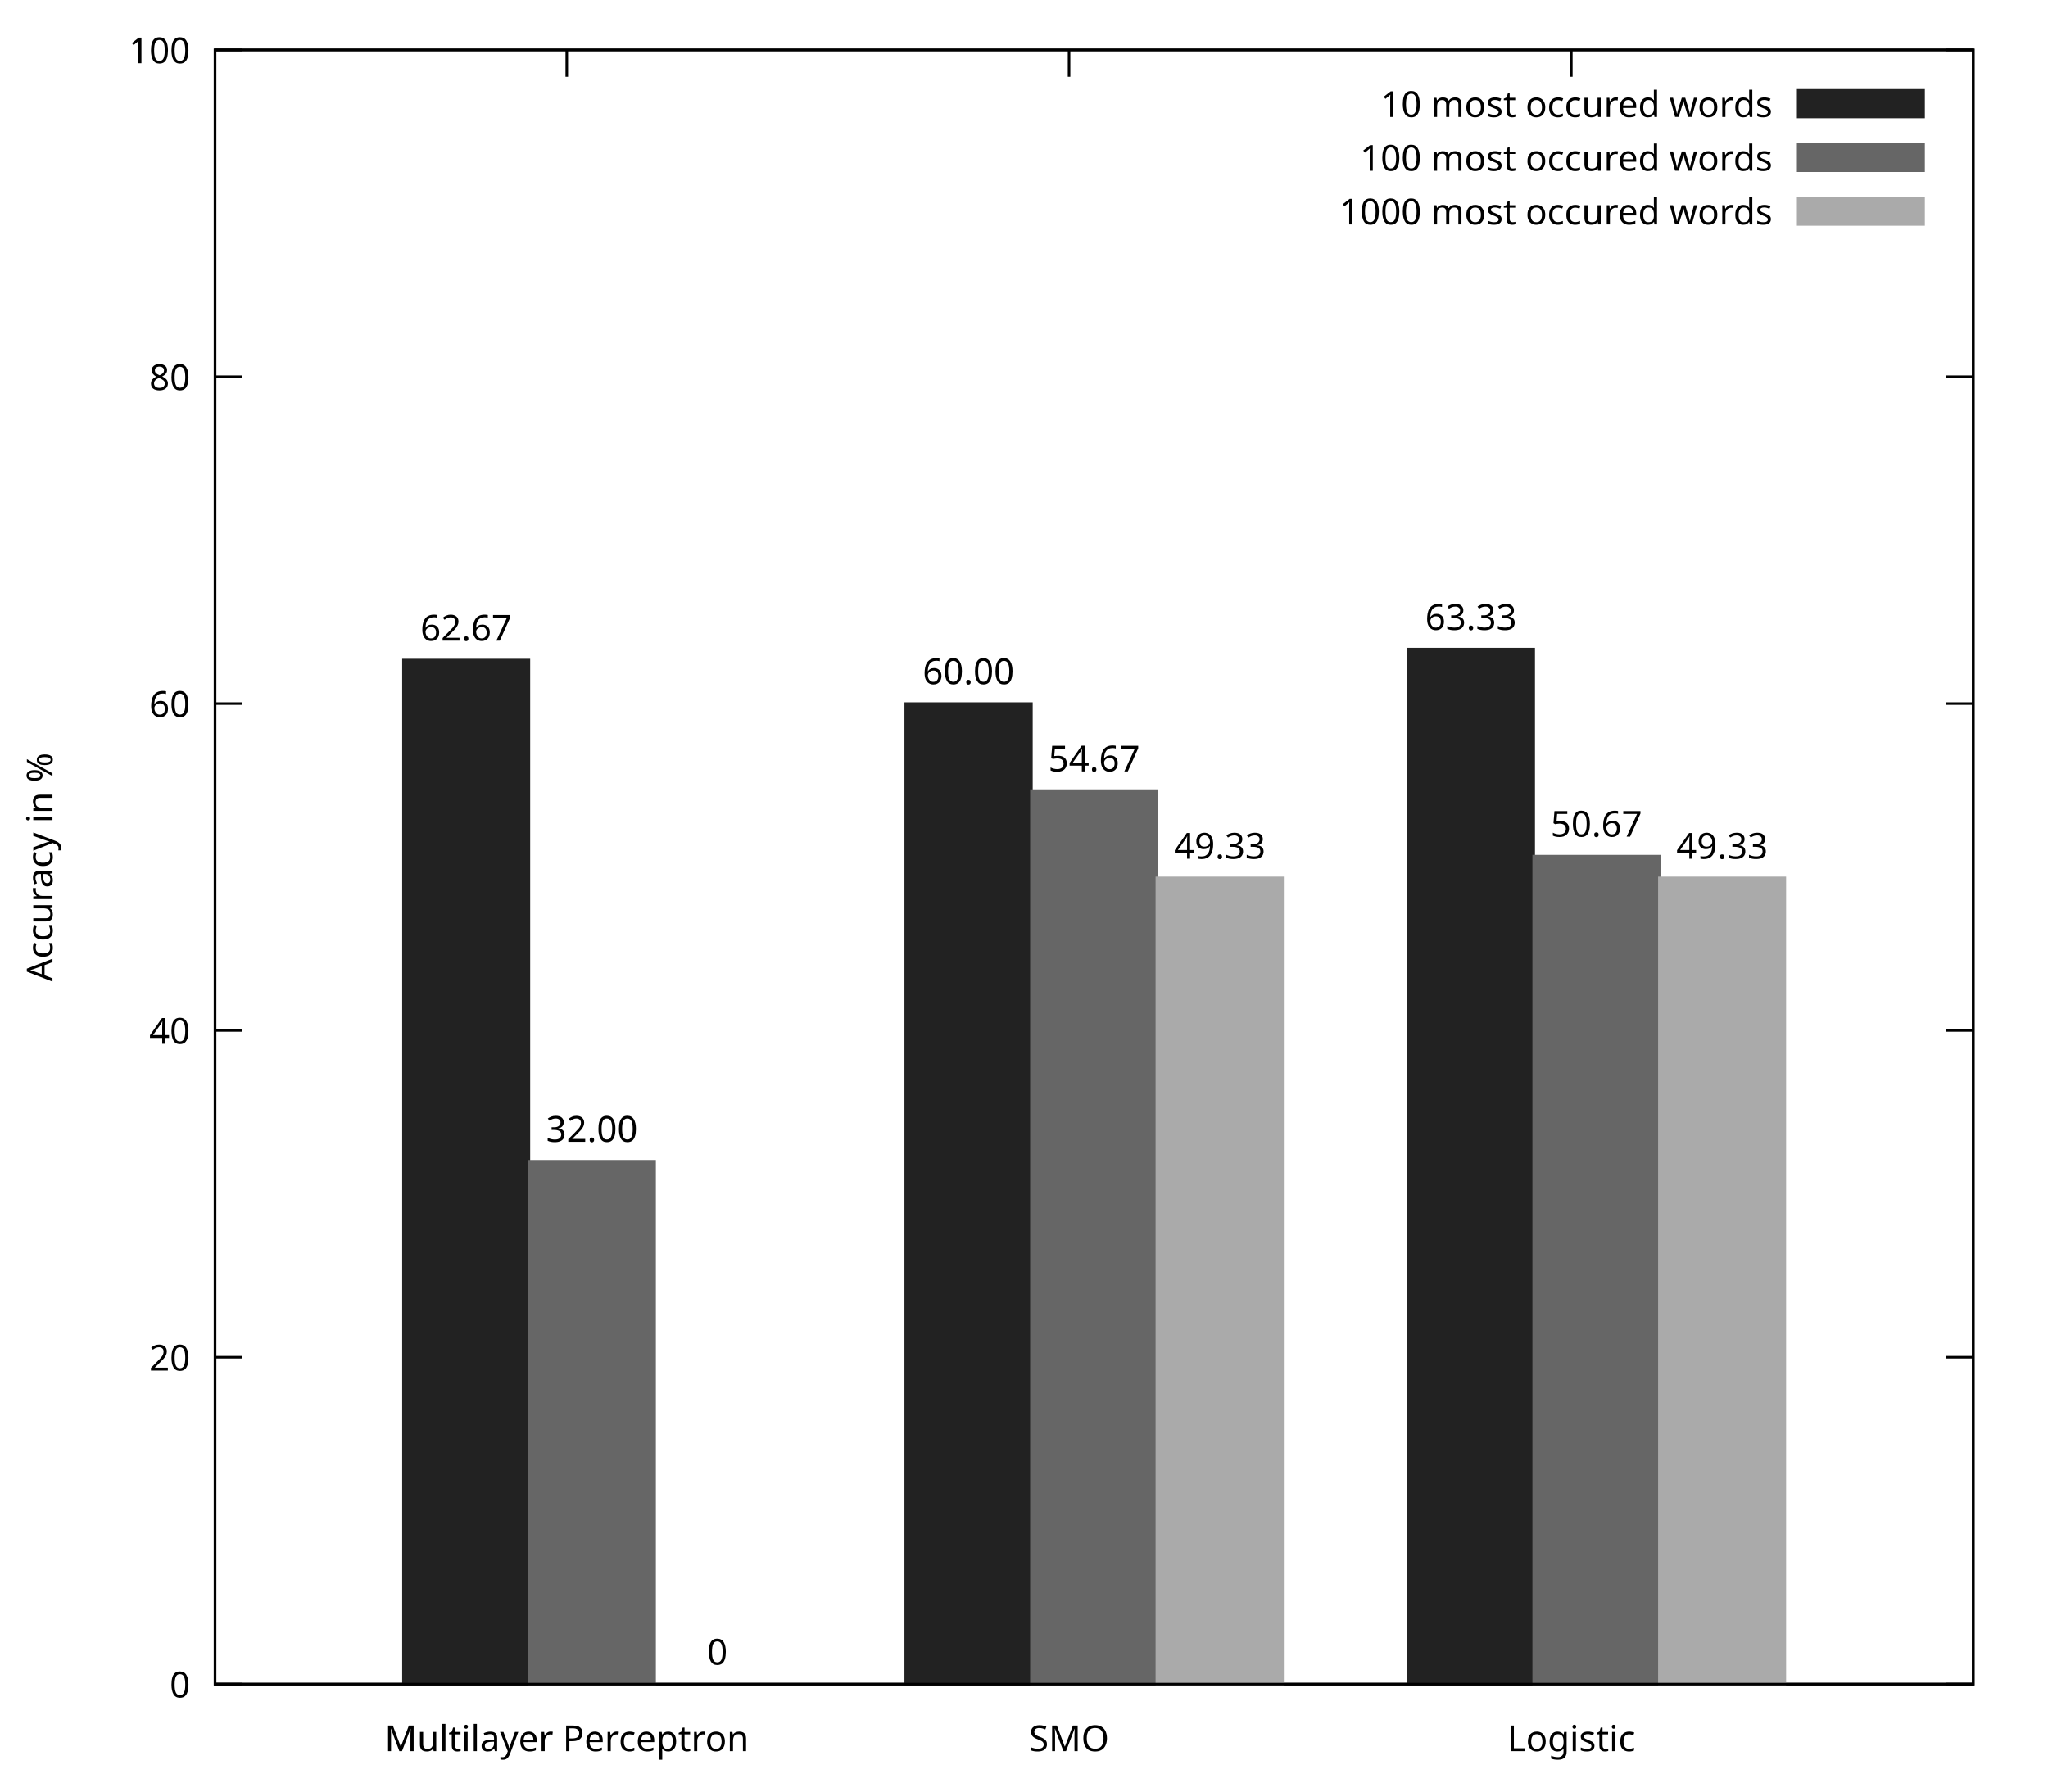
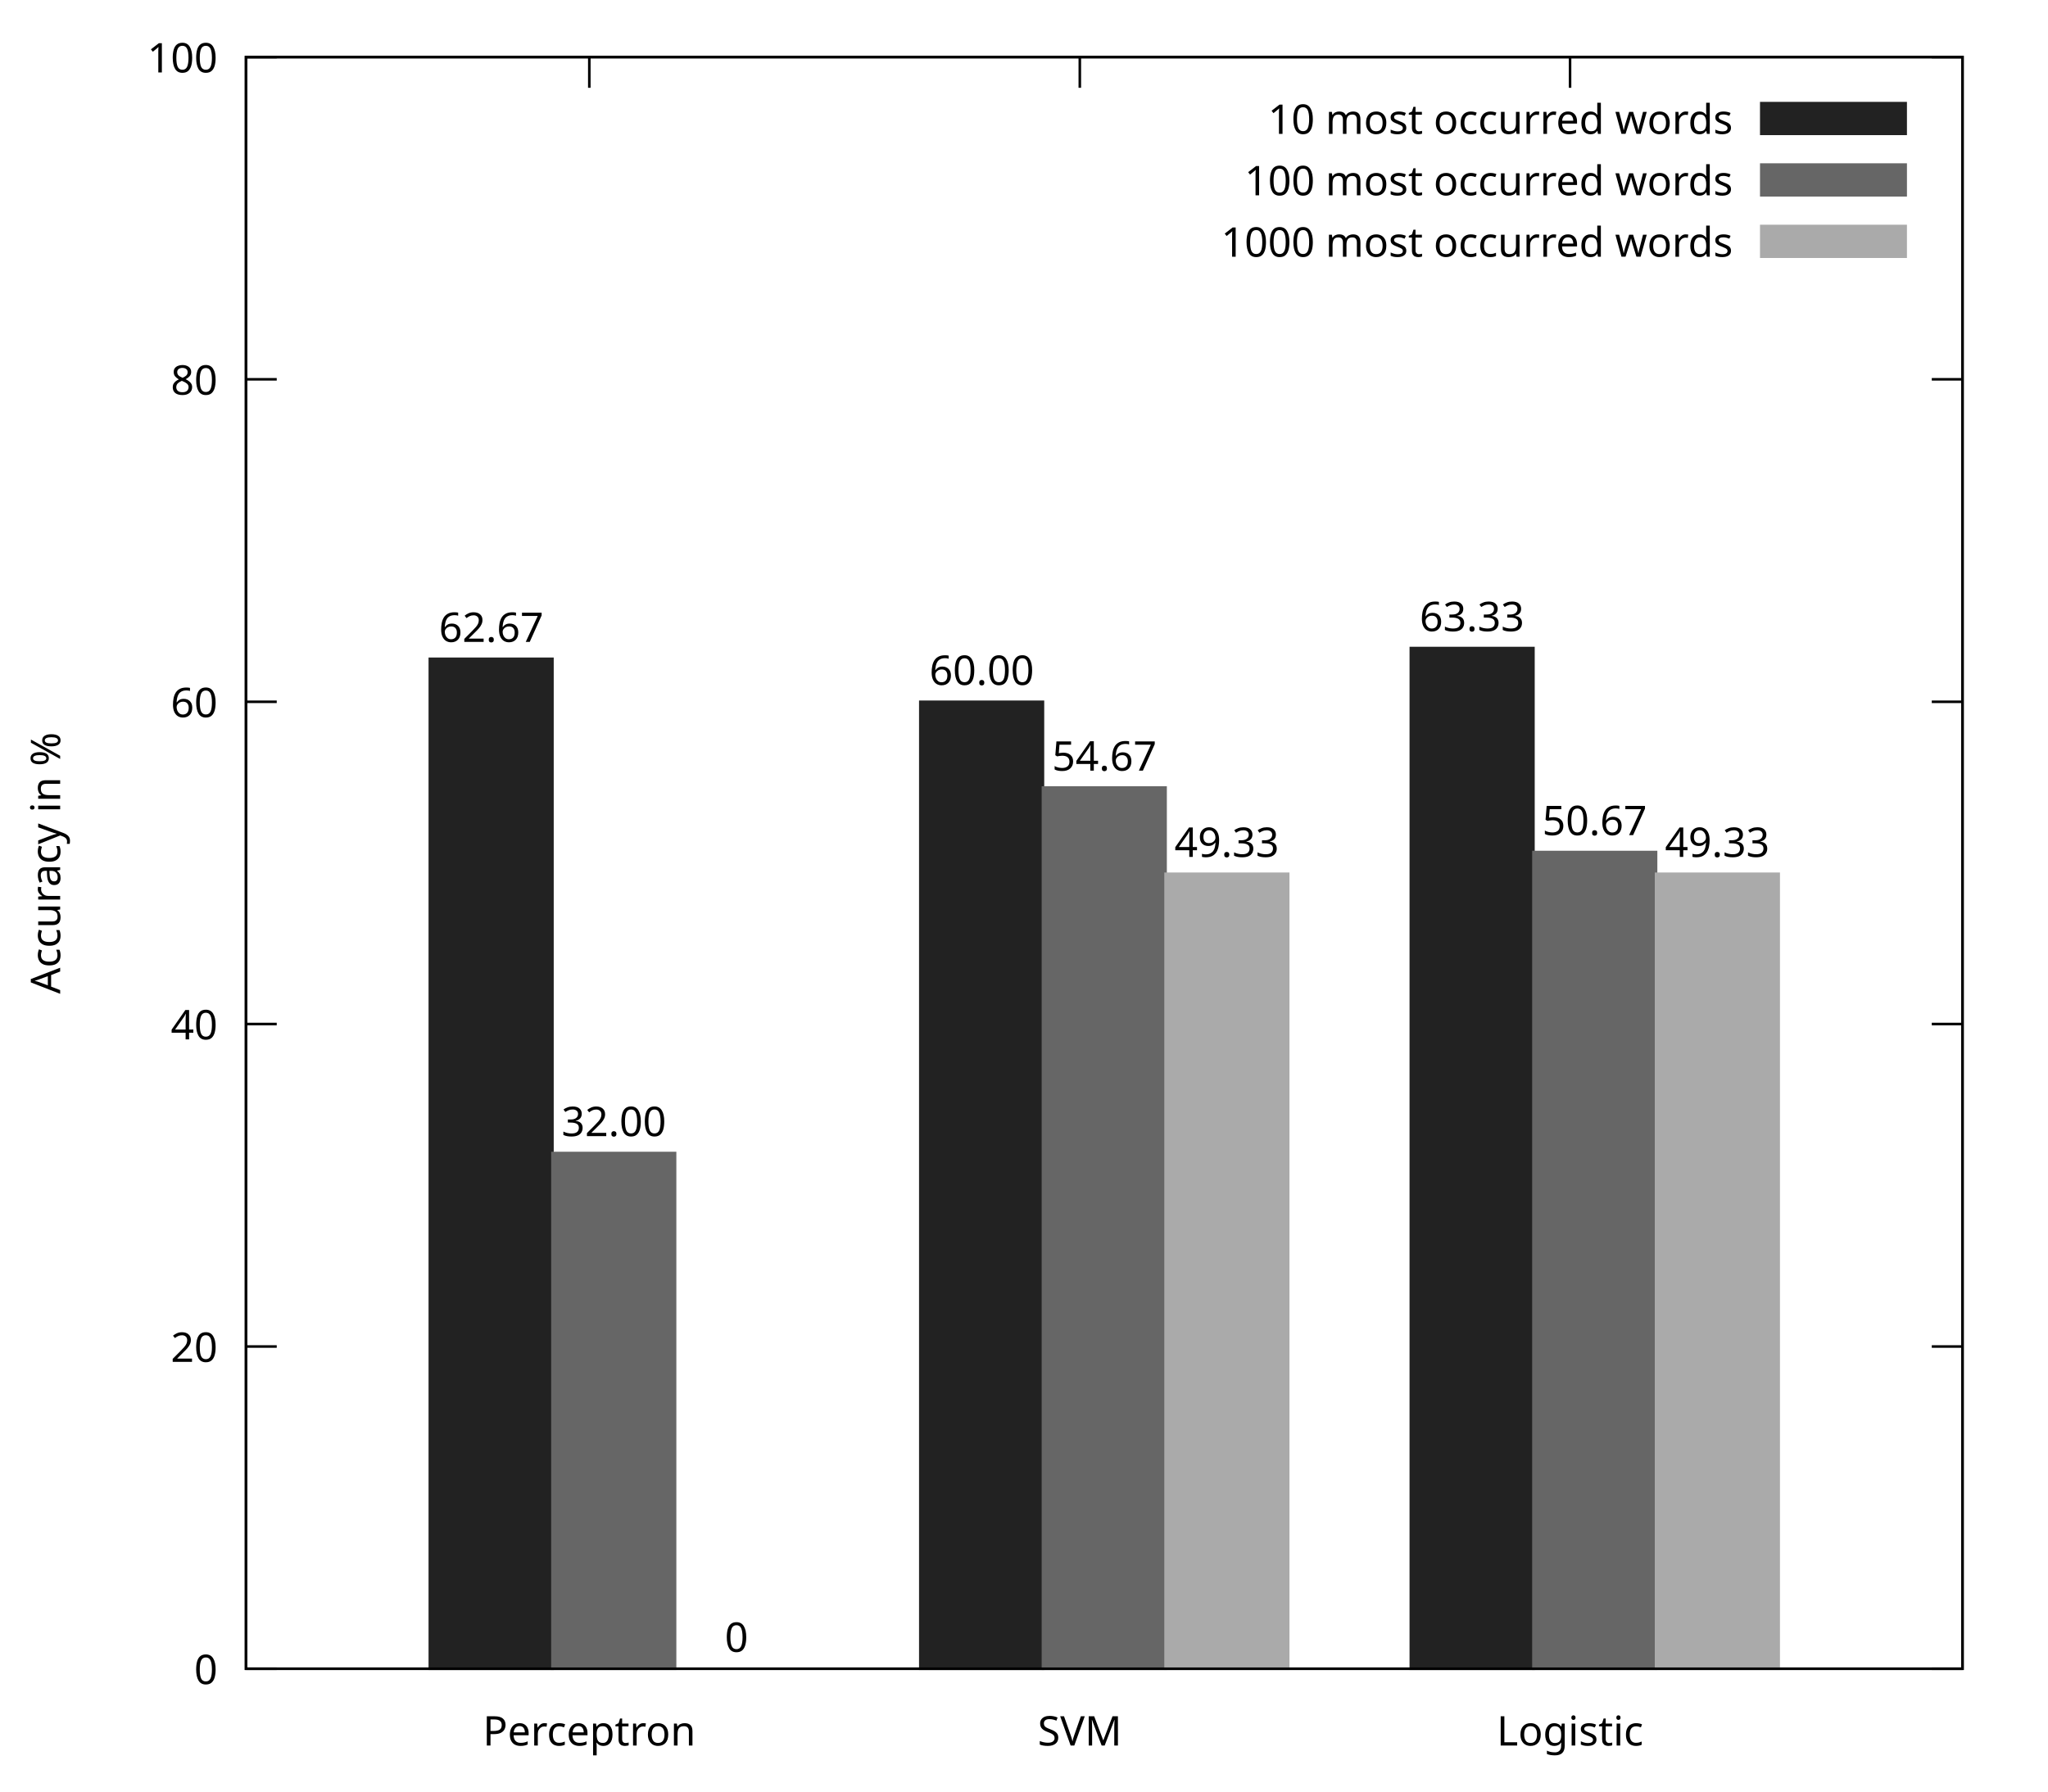
<svg xmlns="http://www.w3.org/2000/svg" xmlns:xlink="http://www.w3.org/1999/xlink" width="800" height="700" viewBox="0 0 800 700">
  <g id="gnuplot_canvas">
    <rect x="0" y="0" width="800" height="700" fill="none" />
    <defs>
      <circle id="gpDot" r="0.5" stroke-width="0.5" />
-       <path id="gpPt0" stroke-width="0.190" stroke="currentColor" d="M-1,0 h2 M0,-1 v2" />
-       <path id="gpPt1" stroke-width="0.190" stroke="currentColor" d="M-1,-1 L1,1 M1,-1 L-1,1" />
-       <path id="gpPt2" stroke-width="0.190" stroke="currentColor" d="M-1,0 L1,0 M0,-1 L0,1 M-1,-1 L1,1 M-1,1 L1,-1" />
-       <rect id="gpPt3" stroke-width="0.190" stroke="currentColor" x="-1" y="-1" width="2" height="2" />
-       <rect id="gpPt4" stroke-width="0.190" stroke="currentColor" fill="currentColor" x="-1" y="-1" width="2" height="2" />
-       <circle id="gpPt5" stroke-width="0.190" stroke="currentColor" cx="0" cy="0" r="1" />
+       <path id="gpPt0" stroke-width="0.167" stroke="currentColor" d="M-1,0 h2 M0,-1 v2" />
+       <path id="gpPt1" stroke-width="0.167" stroke="currentColor" d="M-1,-1 L1,1 M1,-1 L-1,1" />
+       <path id="gpPt2" stroke-width="0.167" stroke="currentColor" d="M-1,0 L1,0 M0,-1 L0,1 M-1,-1 L1,1 M-1,1 L1,-1" />
+       <rect id="gpPt3" stroke-width="0.167" stroke="currentColor" x="-1" y="-1" width="2" height="2" />
+       <rect id="gpPt4" stroke-width="0.167" stroke="currentColor" fill="currentColor" x="-1" y="-1" width="2" height="2" />
+       <circle id="gpPt5" stroke-width="0.167" stroke="currentColor" cx="0" cy="0" r="1" />
      <use xlink:href="#gpPt5" id="gpPt6" fill="currentColor" stroke="none" />
-       <path id="gpPt7" stroke-width="0.190" stroke="currentColor" d="M0,-1.33 L-1.33,0.67 L1.33,0.67 z" />
+       <path id="gpPt7" stroke-width="0.167" stroke="currentColor" d="M0,-1.33 L-1.33,0.67 L1.33,0.67 z" />
      <use xlink:href="#gpPt7" id="gpPt8" fill="currentColor" stroke="none" />
      <use xlink:href="#gpPt7" id="gpPt9" stroke="currentColor" transform="rotate(180)" />
      <use xlink:href="#gpPt9" id="gpPt10" fill="currentColor" stroke="none" />
      <use xlink:href="#gpPt3" id="gpPt11" stroke="currentColor" transform="rotate(45)" />
      <use xlink:href="#gpPt11" id="gpPt12" fill="currentColor" stroke="none" />
-       <path id="gpPt13" stroke-width="0.190" stroke="currentColor" d="M0,1.330 L1.265,0.411 L0.782,-1.067 L-0.782,-1.076 L-1.265,0.411 z" />
+       <path id="gpPt13" stroke-width="0.167" stroke="currentColor" d="M0,1.330 L1.265,0.411 L0.782,-1.067 L-0.782,-1.076 L-1.265,0.411 z" />
      <use xlink:href="#gpPt13" id="gpPt14" fill="currentColor" stroke="none" />
      <filter id="textbox" filterUnits="objectBoundingBox" x="0" y="0" height="1" width="1">
        <feFlood flood-color="white" flood-opacity="1" result="bgnd" />
        <feComposite in="SourceGraphic" in2="bgnd" operator="atop" />
      </filter>
      <filter id="greybox" filterUnits="objectBoundingBox" x="0" y="0" height="1" width="1">
        <feFlood flood-color="lightgrey" flood-opacity="1" result="grey" />
        <feComposite in="SourceGraphic" in2="grey" operator="atop" />
      </filter>
    </defs>
    <g fill="none" color="white" stroke="currentColor" stroke-width="1.00" stroke-linecap="butt" stroke-linejoin="miter">
</g>
    <g fill="none" color="black" stroke="currentColor" stroke-width="1.00" stroke-linecap="butt" stroke-linejoin="miter">
-       <path stroke="black" d="M84.0,658.0 L94.5,658.0 M770.8,658.0 L760.3,658.0  " />
-       <g transform="translate(74.3,663.2)" stroke="none" fill="black" font-family="Verdana" font-size="14.00" text-anchor="end">
+       <path stroke="black" d="M96.1,652.0 L108.1,652.0 M766.6,652.0 L754.6,652.0  " />
+       <g transform="translate(85.0,658.0)" stroke="none" fill="black" font-family="Verdana" font-size="16.00" text-anchor="end">
        <text>
          <tspan font-family="Verdana"> 0</tspan>
        </text>
      </g>
    </g>
    <g fill="none" color="black" stroke="currentColor" stroke-width="1.00" stroke-linecap="butt" stroke-linejoin="miter">
-       <path stroke="black" d="M84.0,530.3 L94.5,530.3 M770.8,530.3 L760.3,530.3  " />
-       <g transform="translate(74.3,535.5)" stroke="none" fill="black" font-family="Verdana" font-size="14.00" text-anchor="end">
+       <path stroke="black" d="M96.1,526.1 L108.1,526.1 M766.6,526.1 L754.6,526.1  " />
+       <g transform="translate(85.0,532.1)" stroke="none" fill="black" font-family="Verdana" font-size="16.00" text-anchor="end">
        <text>
          <tspan font-family="Verdana"> 20</tspan>
        </text>
      </g>
    </g>
    <g fill="none" color="black" stroke="currentColor" stroke-width="1.00" stroke-linecap="butt" stroke-linejoin="miter">
-       <path stroke="black" d="M84.0,402.6 L94.5,402.6 M770.8,402.6 L760.3,402.6  " />
-       <g transform="translate(74.3,407.8)" stroke="none" fill="black" font-family="Verdana" font-size="14.00" text-anchor="end">
+       <path stroke="black" d="M96.1,400.1 L108.1,400.1 M766.6,400.1 L754.6,400.1  " />
+       <g transform="translate(85.0,406.1)" stroke="none" fill="black" font-family="Verdana" font-size="16.00" text-anchor="end">
        <text>
          <tspan font-family="Verdana"> 40</tspan>
        </text>
      </g>
    </g>
    <g fill="none" color="black" stroke="currentColor" stroke-width="1.00" stroke-linecap="butt" stroke-linejoin="miter">
-       <path stroke="black" d="M84.0,274.9 L94.5,274.9 M770.8,274.9 L760.3,274.9  " />
-       <g transform="translate(74.3,280.1)" stroke="none" fill="black" font-family="Verdana" font-size="14.00" text-anchor="end">
+       <path stroke="black" d="M96.1,274.2 L108.1,274.2 M766.6,274.2 L754.6,274.2  " />
+       <g transform="translate(85.0,280.2)" stroke="none" fill="black" font-family="Verdana" font-size="16.00" text-anchor="end">
        <text>
          <tspan font-family="Verdana"> 60</tspan>
        </text>
      </g>
    </g>
    <g fill="none" color="black" stroke="currentColor" stroke-width="1.00" stroke-linecap="butt" stroke-linejoin="miter">
-       <path stroke="black" d="M84.0,147.2 L94.5,147.2 M770.8,147.2 L760.3,147.2  " />
-       <g transform="translate(74.3,152.4)" stroke="none" fill="black" font-family="Verdana" font-size="14.00" text-anchor="end">
+       <path stroke="black" d="M96.1,148.2 L108.1,148.2 M766.6,148.2 L754.6,148.2  " />
+       <g transform="translate(85.0,154.2)" stroke="none" fill="black" font-family="Verdana" font-size="16.00" text-anchor="end">
        <text>
          <tspan font-family="Verdana"> 80</tspan>
        </text>
      </g>
    </g>
    <g fill="none" color="black" stroke="currentColor" stroke-width="1.00" stroke-linecap="butt" stroke-linejoin="miter">
-       <path stroke="black" d="M84.0,19.5 L94.5,19.5 M770.8,19.5 L760.3,19.5  " />
-       <g transform="translate(74.3,24.7)" stroke="none" fill="black" font-family="Verdana" font-size="14.00" text-anchor="end">
+       <path stroke="black" d="M96.1,22.3 L108.1,22.3 M766.6,22.3 L754.6,22.3  " />
+       <g transform="translate(85.0,28.3)" stroke="none" fill="black" font-family="Verdana" font-size="16.00" text-anchor="end">
        <text>
          <tspan font-family="Verdana"> 100</tspan>
        </text>
      </g>
    </g>
    <g fill="none" color="black" stroke="currentColor" stroke-width="1.00" stroke-linecap="butt" stroke-linejoin="miter">
-       <path stroke="black" d="M221.4,658.0 L221.4,647.5 M221.4,19.5 L221.4,30.0  " />
-       <g transform="translate(221.4,684.2)" stroke="none" fill="black" font-family="Verdana" font-size="14.00" text-anchor="middle">
-         <text>
-           <tspan font-family="Verdana">Multilayer Perceptron</tspan>
-         </text>
-       </g>
-     </g>
-     <g fill="none" color="black" stroke="currentColor" stroke-width="1.00" stroke-linecap="butt" stroke-linejoin="miter">
-       <path stroke="black" d="M417.6,658.0 L417.6,647.5 M417.6,19.5 L417.6,30.0  " />
-       <g transform="translate(417.6,684.2)" stroke="none" fill="black" font-family="Verdana" font-size="14.00" text-anchor="middle">
-         <text>
-           <tspan font-family="Verdana">SMO</tspan>
-         </text>
-       </g>
-     </g>
-     <g fill="none" color="black" stroke="currentColor" stroke-width="1.00" stroke-linecap="butt" stroke-linejoin="miter">
-       <path stroke="black" d="M613.8,658.0 L613.8,647.5 M613.8,19.5 L613.8,30.0  " />
-       <g transform="translate(613.8,684.2)" stroke="none" fill="black" font-family="Verdana" font-size="14.00" text-anchor="middle">
+       <path stroke="black" d="M230.2,652.0 L230.2,640.0 M230.2,22.3 L230.2,34.3  " />
+       <g transform="translate(230.2,682.0)" stroke="none" fill="black" font-family="Verdana" font-size="16.00" text-anchor="middle">
+         <text>
+           <tspan font-family="Verdana">Perceptron</tspan>
+         </text>
+       </g>
+     </g>
+     <g fill="none" color="black" stroke="currentColor" stroke-width="1.00" stroke-linecap="butt" stroke-linejoin="miter">
+       <path stroke="black" d="M421.8,652.0 L421.8,640.0 M421.8,22.3 L421.8,34.3  " />
+       <g transform="translate(421.8,682.0)" stroke="none" fill="black" font-family="Verdana" font-size="16.00" text-anchor="middle">
+         <text>
+           <tspan font-family="Verdana">SVM</tspan>
+         </text>
+       </g>
+     </g>
+     <g fill="none" color="black" stroke="currentColor" stroke-width="1.00" stroke-linecap="butt" stroke-linejoin="miter">
+       <path stroke="black" d="M613.3,652.0 L613.3,640.0 M613.3,22.3 L613.3,34.3  " />
+       <g transform="translate(613.3,682.0)" stroke="none" fill="black" font-family="Verdana" font-size="16.00" text-anchor="middle">
        <text>
          <tspan font-family="Verdana">Logistic</tspan>
        </text>
      </g>
    </g>
    <g fill="none" color="black" stroke="currentColor" stroke-width="1.00" stroke-linecap="butt" stroke-linejoin="miter">
</g>
    <g fill="none" color="black" stroke="currentColor" stroke-width="1.00" stroke-linecap="butt" stroke-linejoin="miter">
-       <path stroke="black" d="M84.0,19.5 L84.0,658.0 L770.8,658.0 L770.8,19.5 L84.0,19.5 Z  " />
-     </g>
-     <g fill="none" color="black" stroke="currentColor" stroke-width="1.00" stroke-linecap="butt" stroke-linejoin="miter">
-       <g transform="translate(20.5,338.8) rotate(270)" stroke="none" fill="black" font-family="Verdana" font-size="14.00" text-anchor="middle">
+       <path stroke="black" d="M96.1,22.3 L96.1,652.0 L766.6,652.0 L766.6,22.3 L96.1,22.3 Z  " />
+     </g>
+     <g fill="none" color="black" stroke="currentColor" stroke-width="1.00" stroke-linecap="butt" stroke-linejoin="miter">
+       <g transform="translate(23.5,337.2) rotate(270)" stroke="none" fill="black" font-family="Verdana" font-size="16.00" text-anchor="middle">
        <text>
          <tspan font-family="Verdana">Accuracy in %</tspan>
        </text>
      </g>
    </g>
    <g fill="none" color="black" stroke="currentColor" stroke-width="1.00" stroke-linecap="butt" stroke-linejoin="miter">
</g>
    <g id="gnuplot_plot_1">
      <g fill="none" color="black" stroke="currentColor" stroke-width="1.00" stroke-linecap="butt" stroke-linejoin="miter">
-         <g transform="translate(692.4,45.7)" stroke="none" fill="black" font-family="Verdana" font-size="14.00" text-anchor="end">
-           <text>
-             <tspan font-family="Verdana">10 most occured words</tspan>
-           </text>
-         </g>
-       </g>
-       <g fill="none" color="black" stroke="currentColor" stroke-width="1.00" stroke-linecap="butt" stroke-linejoin="miter">
-         <g stroke="none" shape-rendering="crispEdges">
-           <polygon fill="rgb( 34,  34,  34)" points="702.1,45.7 751.4,45.7 751.4,35.2 702.1,35.2 " />
-         </g>
-         <path stroke="rgb( 34,  34,  34)" d="M702.1,45.7 L751.4,45.7 L751.4,35.3 L702.1,35.3 L702.1,45.7 Z  " />
-       </g>
-       <g fill="none" color="black" stroke="currentColor" stroke-width="1.00" stroke-linecap="butt" stroke-linejoin="miter">
-         <g stroke="none" shape-rendering="crispEdges">
-           <polygon fill="rgb( 34,  34,  34)" points="157.6,658.0 206.7,658.0 206.7,257.8 157.6,257.8 " />
-         </g>
-         <path stroke="rgb( 34,  34,  34)" d="M157.6,658.0 L157.6,257.9 L206.6,257.9 L206.6,658.0 L157.6,658.0 Z  " />
-         <g stroke="none" shape-rendering="crispEdges">
-           <polygon fill="rgb( 34,  34,  34)" points="353.8,658.0 403.0,658.0 403.0,274.8 353.8,274.8 " />
-         </g>
-         <path stroke="rgb( 34,  34,  34)" d="M353.8,658.0 L353.8,274.9 L402.9,274.9 L402.9,658.0 L353.8,658.0 Z  " />
-         <g stroke="none" shape-rendering="crispEdges">
-           <polygon fill="rgb( 34,  34,  34)" points="550.0,658.0 599.2,658.0 599.2,253.5 550.0,253.5 " />
-         </g>
-         <path stroke="rgb( 34,  34,  34)" d="M550.0,658.0 L550.0,253.6 L599.1,253.6 L599.1,658.0 L550.0,658.0 Z  " />
+         <g transform="translate(676.9,52.3)" stroke="none" fill="black" font-family="Verdana" font-size="16.00" text-anchor="end">
+           <text>
+             <tspan font-family="Verdana">10 most occurred words</tspan>
+           </text>
+         </g>
+       </g>
+       <g fill="none" color="black" stroke="currentColor" stroke-width="1.00" stroke-linecap="butt" stroke-linejoin="miter">
+         <g stroke="none" shape-rendering="crispEdges">
+           <polygon fill="rgb( 34,  34,  34)" points="688.0,52.3 744.4,52.3 744.4,40.3 688.0,40.3 " />
+         </g>
+         <path stroke="rgb( 34,  34,  34)" d="M688.0,52.3 L744.4,52.3 L744.4,40.3 L688.0,40.3 L688.0,52.3 Z  " />
+       </g>
+       <g fill="none" color="black" stroke="currentColor" stroke-width="1.00" stroke-linecap="butt" stroke-linejoin="miter">
+         <g stroke="none" shape-rendering="crispEdges">
+           <polygon fill="rgb( 34,  34,  34)" points="167.9,652.0 215.9,652.0 215.9,257.3 167.9,257.3 " />
+         </g>
+         <path stroke="rgb( 34,  34,  34)" d="M167.9,652.0 L167.9,257.4 L215.8,257.4 L215.8,652.0 L167.9,652.0 Z  " />
+         <g stroke="none" shape-rendering="crispEdges">
+           <polygon fill="rgb( 34,  34,  34)" points="359.5,652.0 407.5,652.0 407.5,274.1 359.5,274.1 " />
+         </g>
+         <path stroke="rgb( 34,  34,  34)" d="M359.5,652.0 L359.5,274.2 L407.4,274.2 L407.4,652.0 L359.5,652.0 Z  " />
+         <g stroke="none" shape-rendering="crispEdges">
+           <polygon fill="rgb( 34,  34,  34)" points="551.1,652.0 599.1,652.0 599.1,253.1 551.1,253.1 " />
+         </g>
+         <path stroke="rgb( 34,  34,  34)" d="M551.1,652.0 L551.1,253.2 L599.0,253.2 L599.0,652.0 L551.1,652.0 Z  " />
      </g>
    </g>
    <g id="gnuplot_plot_2">
      <g fill="none" color="black" stroke="currentColor" stroke-width="1.00" stroke-linecap="butt" stroke-linejoin="miter">
-         <g transform="translate(182.1,250.3)" stroke="none" fill="black" font-family="Verdana" font-size="14.00" text-anchor="middle">
+         <g transform="translate(191.9,250.8)" stroke="none" fill="black" font-family="Verdana" font-size="16.00" text-anchor="middle">
          <text>
            <tspan font-family="Verdana">62.67</tspan>
          </text>
        </g>
-         <g transform="translate(378.3,267.3)" stroke="none" fill="black" font-family="Verdana" font-size="14.00" text-anchor="middle">
+         <g transform="translate(383.5,267.6)" stroke="none" fill="black" font-family="Verdana" font-size="16.00" text-anchor="middle">
          <text>
            <tspan font-family="Verdana">60.00</tspan>
          </text>
        </g>
-         <g transform="translate(574.6,246.1)" stroke="none" fill="black" font-family="Verdana" font-size="14.00" text-anchor="middle">
+         <g transform="translate(575.0,246.6)" stroke="none" fill="black" font-family="Verdana" font-size="16.00" text-anchor="middle">
          <text>
            <tspan font-family="Verdana">63.33</tspan>
          </text>
        </g>
      </g>
    </g>
    <g id="gnuplot_plot_3">
      <g fill="none" color="black" stroke="currentColor" stroke-width="1.00" stroke-linecap="butt" stroke-linejoin="miter">
-         <g transform="translate(692.4,66.7)" stroke="none" fill="black" font-family="Verdana" font-size="14.00" text-anchor="end">
-           <text>
-             <tspan font-family="Verdana">100 most occured words</tspan>
-           </text>
-         </g>
-       </g>
-       <g fill="none" color="black" stroke="currentColor" stroke-width="1.00" stroke-linecap="butt" stroke-linejoin="miter">
-         <g stroke="none" shape-rendering="crispEdges">
-           <polygon fill="rgb(102, 102, 102)" points="702.1,66.7 751.4,66.7 751.4,56.2 702.1,56.2 " />
-         </g>
-         <path stroke="rgb(102, 102, 102)" d="M702.1,66.7 L751.4,66.7 L751.4,56.3 L702.1,56.3 L702.1,66.7 Z  " />
-       </g>
-       <g fill="none" color="black" stroke="currentColor" stroke-width="1.00" stroke-linecap="butt" stroke-linejoin="miter">
-         <g stroke="none" shape-rendering="crispEdges">
-           <polygon fill="rgb(102, 102, 102)" points="206.6,658.0 255.8,658.0 255.8,453.6 206.6,453.6 " />
-         </g>
-         <path stroke="rgb(102, 102, 102)" d="M206.6,658.0 L206.6,453.7 L255.7,453.7 L255.7,658.0 L206.6,658.0 Z  " />
-         <g stroke="none" shape-rendering="crispEdges">
-           <polygon fill="rgb(102, 102, 102)" points="402.9,658.0 452.0,658.0 452.0,308.8 402.9,308.8 " />
-         </g>
-         <path stroke="rgb(102, 102, 102)" d="M402.9,658.0 L402.9,308.9 L451.9,308.9 L451.9,658.0 L402.9,658.0 Z  " />
-         <g stroke="none" shape-rendering="crispEdges">
-           <polygon fill="rgb(102, 102, 102)" points="599.1,658.0 648.3,658.0 648.3,334.4 599.1,334.4 " />
-         </g>
-         <path stroke="rgb(102, 102, 102)" d="M599.1,658.0 L599.1,334.5 L648.2,334.5 L648.2,658.0 L599.1,658.0 Z  " />
+         <g transform="translate(676.9,76.3)" stroke="none" fill="black" font-family="Verdana" font-size="16.00" text-anchor="end">
+           <text>
+             <tspan font-family="Verdana">100 most occurred words</tspan>
+           </text>
+         </g>
+       </g>
+       <g fill="none" color="black" stroke="currentColor" stroke-width="1.00" stroke-linecap="butt" stroke-linejoin="miter">
+         <g stroke="none" shape-rendering="crispEdges">
+           <polygon fill="rgb(102, 102, 102)" points="688.0,76.3 744.4,76.3 744.4,64.3 688.0,64.3 " />
+         </g>
+         <path stroke="rgb(102, 102, 102)" d="M688.0,76.3 L744.4,76.3 L744.4,64.3 L688.0,64.3 L688.0,76.3 Z  " />
+       </g>
+       <g fill="none" color="black" stroke="currentColor" stroke-width="1.00" stroke-linecap="butt" stroke-linejoin="miter">
+         <g stroke="none" shape-rendering="crispEdges">
+           <polygon fill="rgb(102, 102, 102)" points="215.8,652.0 263.8,652.0 263.8,450.4 215.8,450.4 " />
+         </g>
+         <path stroke="rgb(102, 102, 102)" d="M215.8,652.0 L215.8,450.5 L263.7,450.5 L263.7,652.0 L215.8,652.0 Z  " />
+         <g stroke="none" shape-rendering="crispEdges">
+           <polygon fill="rgb(102, 102, 102)" points="407.4,652.0 455.4,652.0 455.4,307.6 407.4,307.6 " />
+         </g>
+         <path stroke="rgb(102, 102, 102)" d="M407.4,652.0 L407.4,307.7 L455.3,307.7 L455.3,652.0 L407.4,652.0 Z  " />
+         <g stroke="none" shape-rendering="crispEdges">
+           <polygon fill="rgb(102, 102, 102)" points="599.0,652.0 647.0,652.0 647.0,332.8 599.0,332.8 " />
+         </g>
+         <path stroke="rgb(102, 102, 102)" d="M599.0,652.0 L599.0,332.9 L646.9,332.9 L646.9,652.0 L599.0,652.0 Z  " />
      </g>
    </g>
    <g id="gnuplot_plot_4">
      <g fill="none" color="black" stroke="currentColor" stroke-width="1.00" stroke-linecap="butt" stroke-linejoin="miter">
-         <g transform="translate(231.2,446.1)" stroke="none" fill="black" font-family="Verdana" font-size="14.00" text-anchor="middle">
+         <g transform="translate(239.8,443.9)" stroke="none" fill="black" font-family="Verdana" font-size="16.00" text-anchor="middle">
          <text>
            <tspan font-family="Verdana">32.00</tspan>
          </text>
        </g>
-         <g transform="translate(427.4,301.4)" stroke="none" fill="black" font-family="Verdana" font-size="14.00" text-anchor="middle">
+         <g transform="translate(431.4,301.1)" stroke="none" fill="black" font-family="Verdana" font-size="16.00" text-anchor="middle">
          <text>
            <tspan font-family="Verdana">54.67</tspan>
          </text>
        </g>
-         <g transform="translate(623.6,326.9)" stroke="none" fill="black" font-family="Verdana" font-size="14.00" text-anchor="middle">
+         <g transform="translate(622.9,326.3)" stroke="none" fill="black" font-family="Verdana" font-size="16.00" text-anchor="middle">
          <text>
            <tspan font-family="Verdana">50.67</tspan>
          </text>
        </g>
      </g>
    </g>
    <g id="gnuplot_plot_5">
      <g fill="none" color="black" stroke="currentColor" stroke-width="1.00" stroke-linecap="butt" stroke-linejoin="miter">
-         <g transform="translate(692.4,87.7)" stroke="none" fill="black" font-family="Verdana" font-size="14.00" text-anchor="end">
-           <text>
-             <tspan font-family="Verdana">1000 most occured words</tspan>
-           </text>
-         </g>
-       </g>
-       <g fill="none" color="black" stroke="currentColor" stroke-width="1.00" stroke-linecap="butt" stroke-linejoin="miter">
-         <g stroke="none" shape-rendering="crispEdges">
-           <polygon fill="rgb(170, 170, 170)" points="702.1,87.7 751.4,87.7 751.4,77.2 702.1,77.2 " />
-         </g>
-         <path stroke="rgb(170, 170, 170)" d="M702.1,87.7 L751.4,87.7 L751.4,77.3 L702.1,77.3 L702.1,87.7 Z  " />
-       </g>
-       <g fill="none" color="black" stroke="currentColor" stroke-width="1.00" stroke-linecap="butt" stroke-linejoin="miter">
-         <g stroke="none" shape-rendering="crispEdges">
-           <polygon fill="rgb(170, 170, 170)" points="451.9,658.0 501.1,658.0 501.1,342.9 451.9,342.9 " />
-         </g>
-         <path stroke="rgb(170, 170, 170)" d="M451.9,658.0 L451.9,343.0 L501.0,343.0 L501.0,658.0 L451.9,658.0 Z  " />
-         <g stroke="none" shape-rendering="crispEdges">
-           <polygon fill="rgb(170, 170, 170)" points="648.2,658.0 697.3,658.0 697.3,342.9 648.2,342.9 " />
-         </g>
-         <path stroke="rgb(170, 170, 170)" d="M648.2,658.0 L648.2,343.0 L697.2,343.0 L697.2,658.0 L648.2,658.0 Z  " />
+         <g transform="translate(676.9,100.3)" stroke="none" fill="black" font-family="Verdana" font-size="16.00" text-anchor="end">
+           <text>
+             <tspan font-family="Verdana">1000 most occurred words</tspan>
+           </text>
+         </g>
+       </g>
+       <g fill="none" color="black" stroke="currentColor" stroke-width="1.00" stroke-linecap="butt" stroke-linejoin="miter">
+         <g stroke="none" shape-rendering="crispEdges">
+           <polygon fill="rgb(170, 170, 170)" points="688.0,100.3 744.4,100.3 744.4,88.3 688.0,88.3 " />
+         </g>
+         <path stroke="rgb(170, 170, 170)" d="M688.0,100.3 L744.4,100.3 L744.4,88.3 L688.0,88.3 L688.0,100.3 Z  " />
+       </g>
+       <g fill="none" color="black" stroke="currentColor" stroke-width="1.00" stroke-linecap="butt" stroke-linejoin="miter">
+         <g stroke="none" shape-rendering="crispEdges">
+           <polygon fill="rgb(170, 170, 170)" points="455.3,652.0 503.3,652.0 503.3,341.3 455.3,341.3 " />
+         </g>
+         <path stroke="rgb(170, 170, 170)" d="M455.3,652.0 L455.3,341.4 L503.2,341.4 L503.2,652.0 L455.3,652.0 Z  " />
+         <g stroke="none" shape-rendering="crispEdges">
+           <polygon fill="rgb(170, 170, 170)" points="646.9,652.0 694.9,652.0 694.9,341.3 646.9,341.3 " />
+         </g>
+         <path stroke="rgb(170, 170, 170)" d="M646.9,652.0 L646.9,341.4 L694.8,341.4 L694.8,652.0 L646.9,652.0 Z  " />
      </g>
    </g>
    <g id="gnuplot_plot_6">
      <g fill="none" color="black" stroke="currentColor" stroke-width="1.00" stroke-linecap="butt" stroke-linejoin="miter">
-         <g transform="translate(280.2,650.4)" stroke="none" fill="black" font-family="Verdana" font-size="14.00" text-anchor="middle">
+         <g transform="translate(287.7,645.4)" stroke="none" fill="black" font-family="Verdana" font-size="16.00" text-anchor="middle">
          <text>
            <tspan font-family="Verdana">0</tspan>
          </text>
        </g>
-         <g transform="translate(476.5,335.5)" stroke="none" fill="black" font-family="Verdana" font-size="14.00" text-anchor="middle">
+         <g transform="translate(479.2,334.8)" stroke="none" fill="black" font-family="Verdana" font-size="16.00" text-anchor="middle">
          <text>
            <tspan font-family="Verdana">49.33</tspan>
          </text>
        </g>
-         <g transform="translate(672.7,335.5)" stroke="none" fill="black" font-family="Verdana" font-size="14.00" text-anchor="middle">
+         <g transform="translate(670.8,334.8)" stroke="none" fill="black" font-family="Verdana" font-size="16.00" text-anchor="middle">
          <text>
            <tspan font-family="Verdana">49.33</tspan>
          </text>
        </g>
      </g>
    </g>
    <g fill="none" color="white" stroke="black" stroke-width="2.00" stroke-linecap="butt" stroke-linejoin="miter">
</g>
    <g fill="none" color="black" stroke="currentColor" stroke-width="2.00" stroke-linecap="butt" stroke-linejoin="miter">
</g>
    <g fill="none" color="black" stroke="black" stroke-width="1.00" stroke-linecap="butt" stroke-linejoin="miter">
</g>
    <g fill="none" color="black" stroke="currentColor" stroke-width="1.00" stroke-linecap="butt" stroke-linejoin="miter">
-       <path stroke="black" d="M84.0,19.5 L84.0,658.0 L770.8,658.0 L770.8,19.5 L84.0,19.5 Z  " />
+       <path stroke="black" d="M96.1,22.3 L96.1,652.0 L766.6,652.0 L766.6,22.3 L96.1,22.3 Z  " />
    </g>
    <g fill="none" color="black" stroke="currentColor" stroke-width="1.00" stroke-linecap="butt" stroke-linejoin="miter">
</g>
  </g>
</svg>
